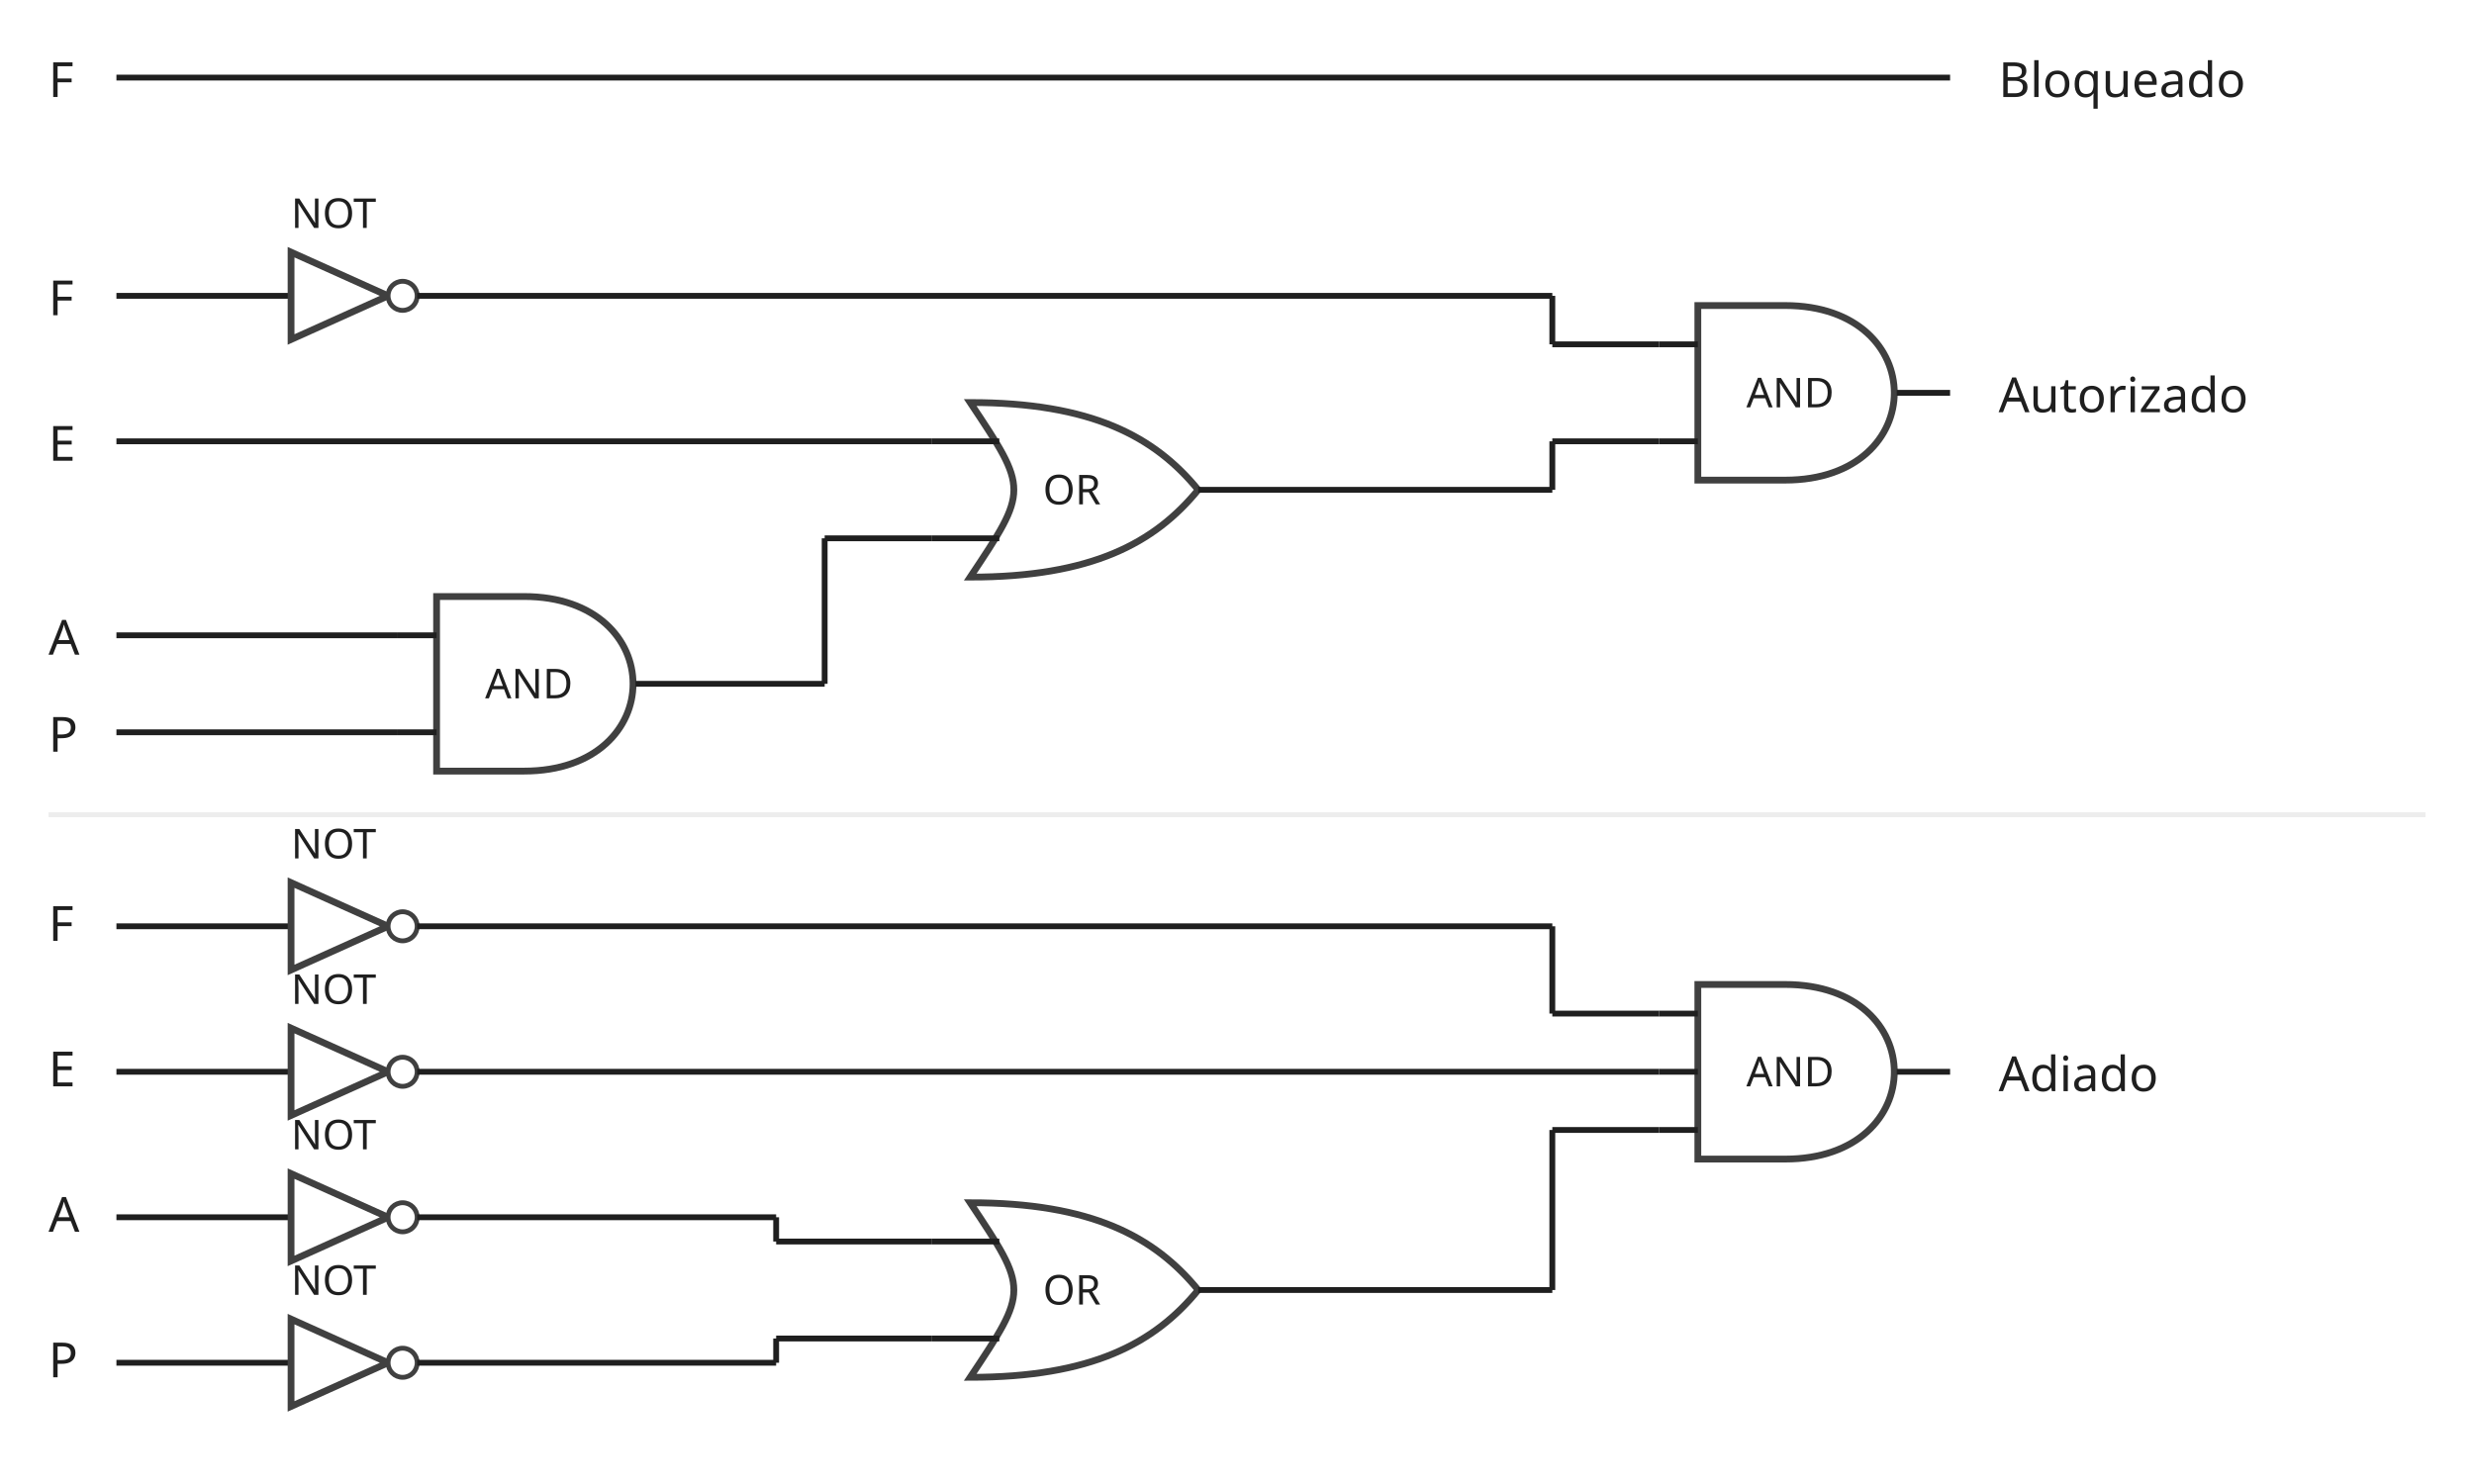
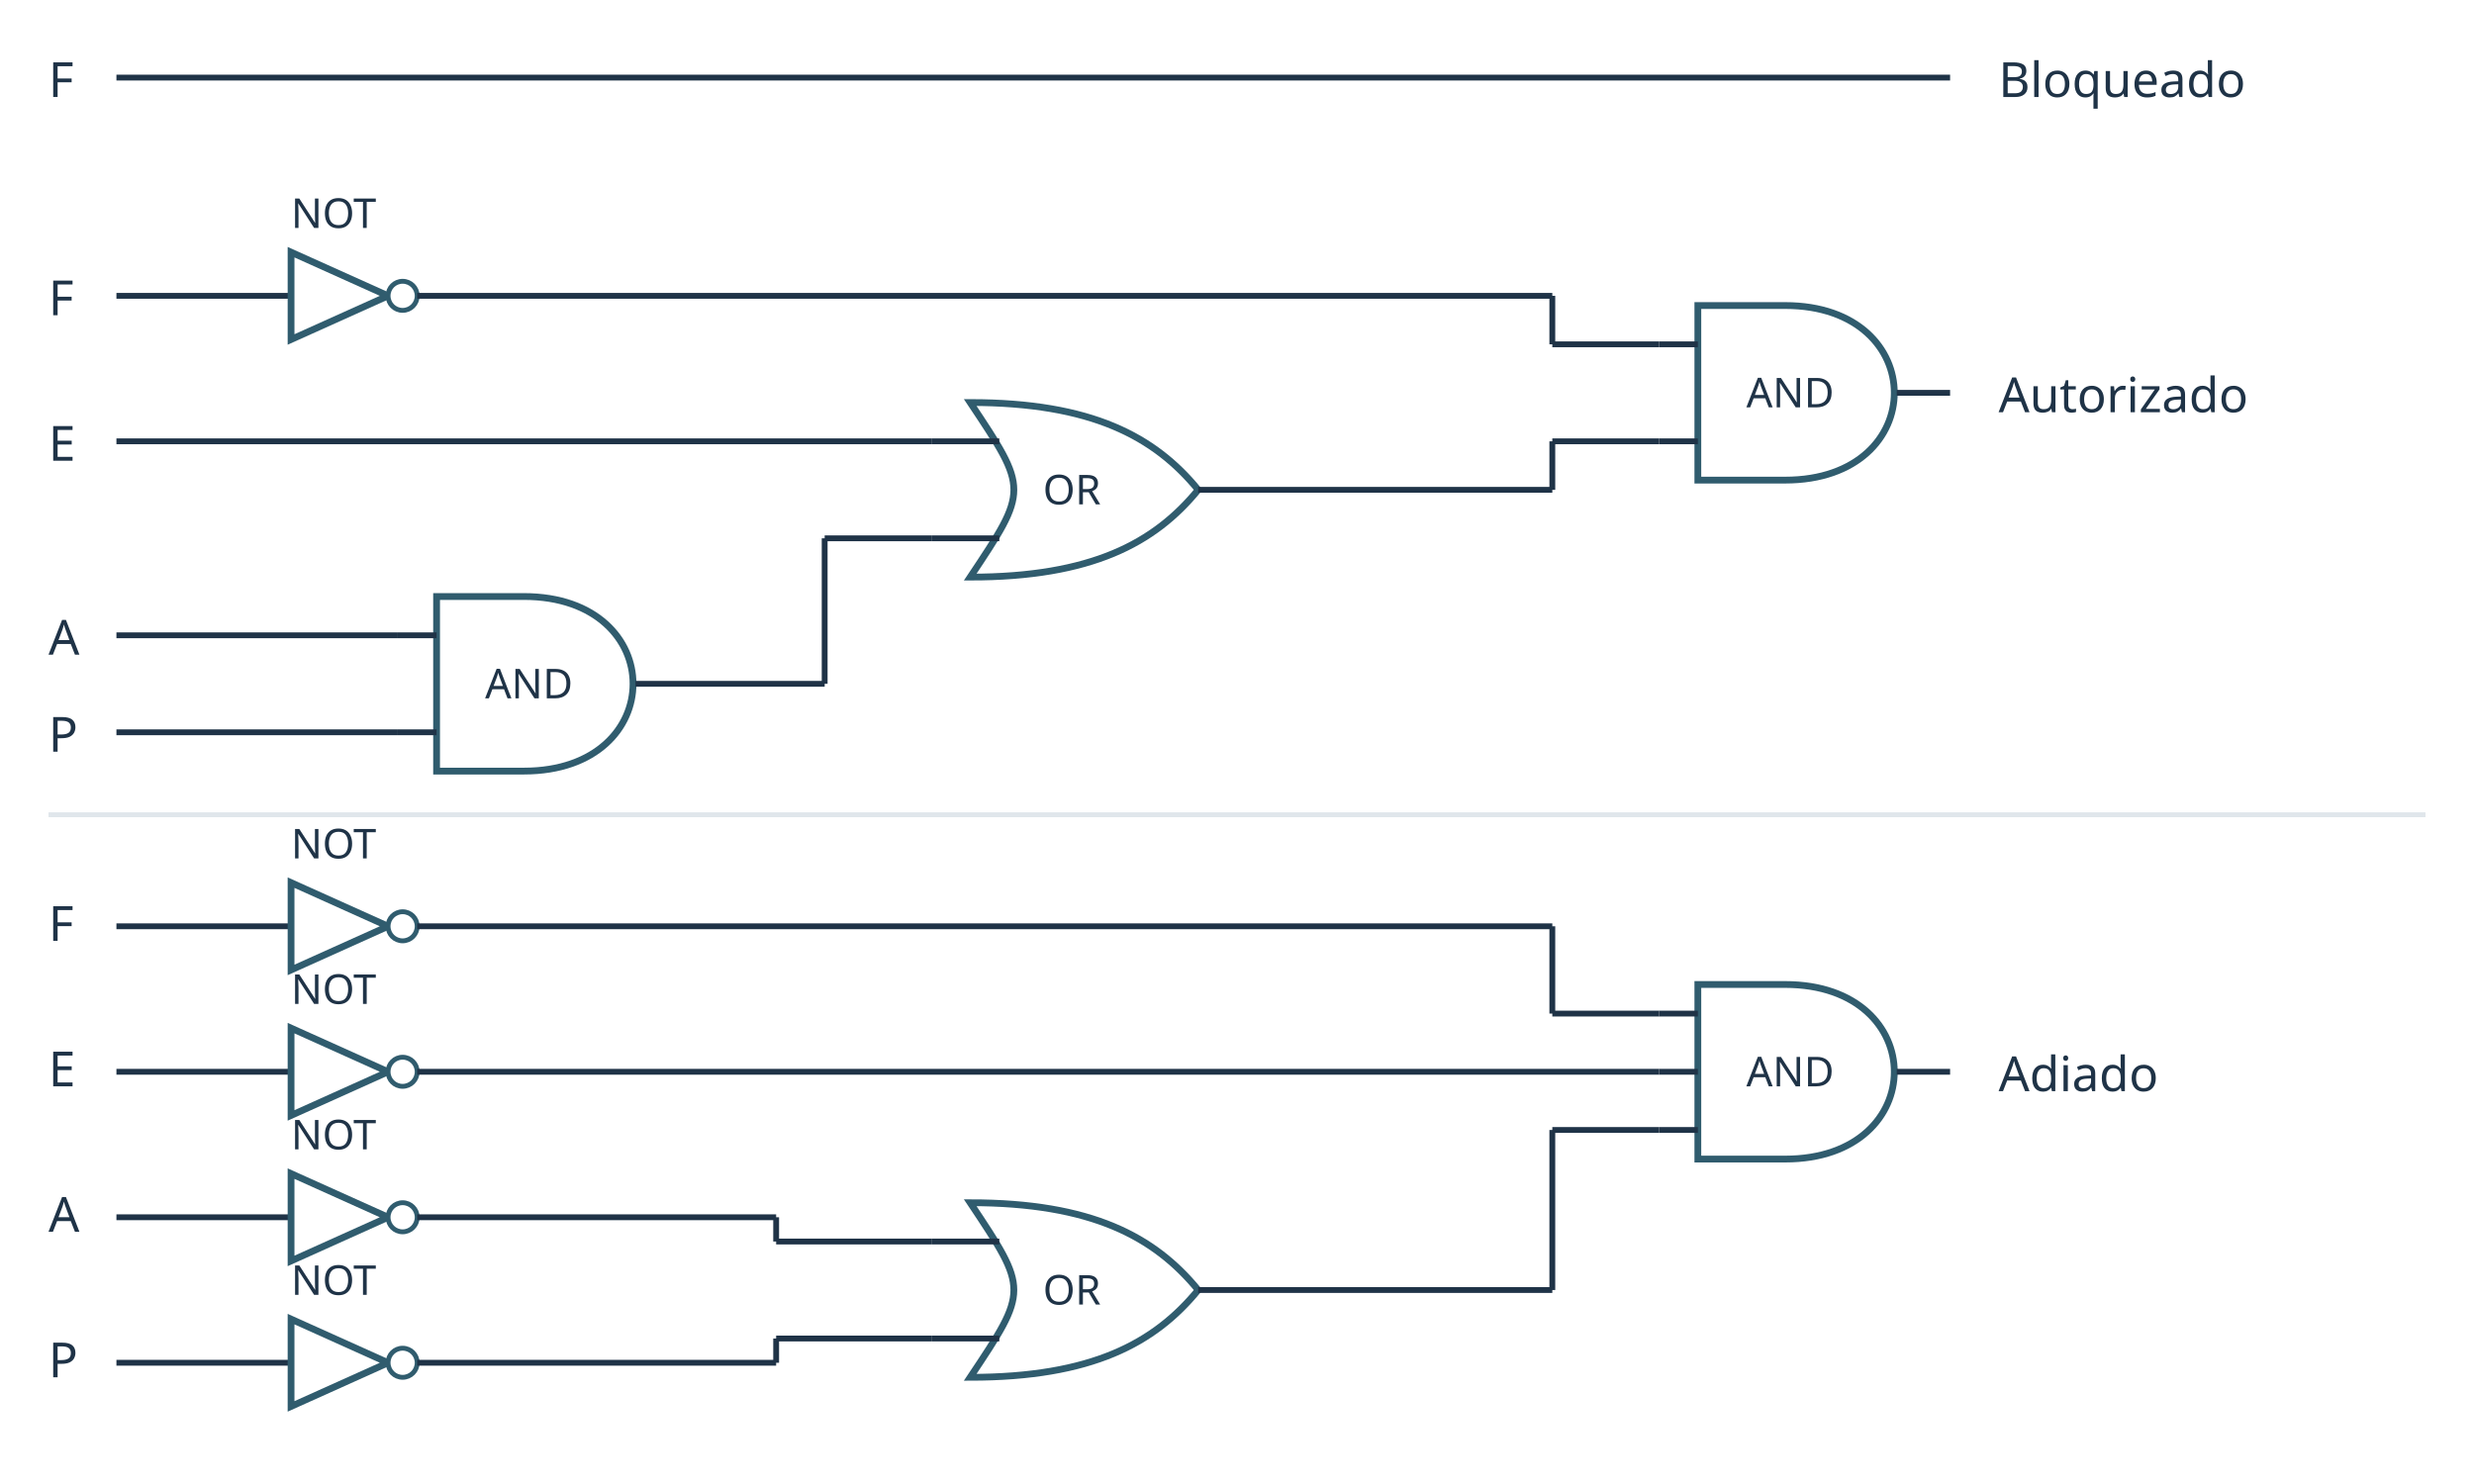
<svg xmlns="http://www.w3.org/2000/svg" width="510" height="306" preserveAspectRatio="xMinYMin meet" viewBox="0 0 510 306" version="1.0" fill-rule="evenodd">
  <clipPath id="clip">
    <rect x="0" y="0" width="510" height="306" />
  </clipPath>
  <g id="group" transform="scale(1,-1) translate(0,-306)" style="clip-path: url(#clip)">
    <g transform="">
      <g transform=" matrix(1,0,0,1,0,20)">
        <rect x="0" y="0" width="510" height="286" style="stroke: none; stroke-linecap: butt; stroke-width: 1; fill: rgb(100%,100%,100%); fill-rule: evenodd;" />
-         <text x="10" y="266" style="font-family: Times-Roman; font-size: 10px;fill: rgb(12%,12%,12%); stroke:none;" transform="translate(0,532) scale(1,-1)">F</text>
-         <path d="M 24,270 L 402,270 Z" style="stroke: rgb(12%,12%,12%); stroke-linecap: butt; stroke-width: 1.2;" />
-         <text x="412" y="266" style="font-family: Times-Roman; font-size: 10px;fill: rgb(12%,12%,12%); stroke:none;" transform="translate(0,532) scale(1,-1)">Bloqueado</text>
-         <text x="10" y="221" style="font-family: Times-Roman; font-size: 10px;fill: rgb(12%,12%,12%); stroke:none;" transform="translate(0,442) scale(1,-1)">F</text>
-         <path d="M 24,225 L 60,225 Z" style="stroke: rgb(12%,12%,12%); stroke-linecap: butt; stroke-width: 1.2;" />
-         <path d="M 60 216 L 60 234 L 80 225 Z " style="stroke: rgb(25%,25%,25%); stroke-linecap: butt; stroke-width: 1.4; fill: rgb(100%,100%,100%); fill-rule: evenodd;" />
-         <circle cx="83" cy="225" r="3" style="stroke: rgb(25%,25%,25%); stroke-linecap: butt; stroke-width: 1; fill: rgb(100%,100%,100%); fill-rule: evenodd;" />
-         <text x="60" y="239" style="font-family: Times-Roman; font-size: 8.5px;fill: rgb(12%,12%,12%); stroke:none;" transform="translate(0,478) scale(1,-1)">NOT</text>
-         <path d="M 86,225 L 320,225 Z" style="stroke: rgb(12%,12%,12%); stroke-linecap: butt; stroke-width: 1.2;" />
-         <path d="M 320,225 L 320,215 Z" style="stroke: rgb(12%,12%,12%); stroke-linecap: butt; stroke-width: 1.2;" />
-         <path d="M 320,215 L 342,215 Z" style="stroke: rgb(12%,12%,12%); stroke-linecap: butt; stroke-width: 1.2;" />
-         <text x="10" y="191" style="font-family: Times-Roman; font-size: 10px;fill: rgb(12%,12%,12%); stroke:none;" transform="translate(0,382) scale(1,-1)">E</text>
-         <path d="M 24,195 L 192,195 Z" style="stroke: rgb(12%,12%,12%); stroke-linecap: butt; stroke-width: 1.2;" />
-         <text x="10" y="151" style="font-family: Times-Roman; font-size: 10px;fill: rgb(12%,12%,12%); stroke:none;" transform="translate(0,302) scale(1,-1)">A</text>
-         <text x="10" y="131" style="font-family: Times-Roman; font-size: 10px;fill: rgb(12%,12%,12%); stroke:none;" transform="translate(0,262) scale(1,-1)">P</text>
-         <path d="M 24,155 L 82,155 Z" style="stroke: rgb(12%,12%,12%); stroke-linecap: butt; stroke-width: 1.2;" />
-         <path d="M 24,135 L 82,135 Z" style="stroke: rgb(12%,12%,12%); stroke-linecap: butt; stroke-width: 1.2;" />
-         <path d="M 90 127 L 90 163 L 108 163 C 138 163 138 127 108 127 Z " style="stroke: rgb(25%,25%,25%); stroke-linecap: butt; stroke-width: 1.4; fill: rgb(100%,100%,100%); fill-rule: evenodd;" />
-         <path d="M 82,135 L 90,135 Z" style="stroke: rgb(12%,12%,12%); stroke-linecap: butt; stroke-width: 1.2;" />
-         <path d="M 82,155 L 90,155 Z" style="stroke: rgb(12%,12%,12%); stroke-linecap: butt; stroke-width: 1.2;" />
-         <text x="100" y="142" style="font-family: Times-Roman; font-size: 8.5px;fill: rgb(12%,12%,12%); stroke:none;" transform="translate(0,284) scale(1,-1)">AND</text>
-         <path d="M 131,145 L 170,145 Z" style="stroke: rgb(12%,12%,12%); stroke-linecap: butt; stroke-width: 1.2;" />
-         <path d="M 170,145 L 170,175 Z" style="stroke: rgb(12%,12%,12%); stroke-linecap: butt; stroke-width: 1.2;" />
-         <path d="M 170,175 L 192,175 Z" style="stroke: rgb(12%,12%,12%); stroke-linecap: butt; stroke-width: 1.2;" />
-         <path d="M 200 167 C 212 185 212 185 200 203 C 225 203 238 196 247 185 C 238 174 225 167 200 167 Z " style="stroke: rgb(25%,25%,25%); stroke-linecap: butt; stroke-width: 1.4; fill: rgb(100%,100%,100%); fill-rule: evenodd;" />
-         <path d="M 192,175 L 206,175 Z" style="stroke: rgb(12%,12%,12%); stroke-linecap: butt; stroke-width: 1.2;" />
-         <path d="M 192,195 L 206,195 Z" style="stroke: rgb(12%,12%,12%); stroke-linecap: butt; stroke-width: 1.2;" />
-         <text x="215" y="182" style="font-family: Times-Roman; font-size: 8.5px;fill: rgb(12%,12%,12%); stroke:none;" transform="translate(0,364) scale(1,-1)">OR</text>
-         <path d="M 247,185 L 320,185 Z" style="stroke: rgb(12%,12%,12%); stroke-linecap: butt; stroke-width: 1.2;" />
-         <path d="M 320,185 L 320,195 Z" style="stroke: rgb(12%,12%,12%); stroke-linecap: butt; stroke-width: 1.2;" />
-         <path d="M 320,195 L 342,195 Z" style="stroke: rgb(12%,12%,12%); stroke-linecap: butt; stroke-width: 1.2;" />
-         <path d="M 350 187 L 350 223 L 368 223 C 398 223 398 187 368 187 Z " style="stroke: rgb(25%,25%,25%); stroke-linecap: butt; stroke-width: 1.4; fill: rgb(100%,100%,100%); fill-rule: evenodd;" />
-         <path d="M 342,195 L 350,195 Z" style="stroke: rgb(12%,12%,12%); stroke-linecap: butt; stroke-width: 1.2;" />
-         <path d="M 342,215 L 350,215 Z" style="stroke: rgb(12%,12%,12%); stroke-linecap: butt; stroke-width: 1.2;" />
-         <text x="360" y="202" style="font-family: Times-Roman; font-size: 8.5px;fill: rgb(12%,12%,12%); stroke:none;" transform="translate(0,404) scale(1,-1)">AND</text>
-         <path d="M 391,205 L 402,205 Z" style="stroke: rgb(12%,12%,12%); stroke-linecap: butt; stroke-width: 1.2;" />
-         <text x="412" y="201" style="font-family: Times-Roman; font-size: 10px;fill: rgb(12%,12%,12%); stroke:none;" transform="translate(0,402) scale(1,-1)">Autorizado</text>
-         <path d="M 10,118 L 500,118 Z" style="stroke: rgb(93%,93%,93%); stroke-linecap: butt; stroke-width: 1;" />
-         <text x="10" y="92" style="font-family: Times-Roman; font-size: 10px;fill: rgb(12%,12%,12%); stroke:none;" transform="translate(0,184) scale(1,-1)">F</text>
-         <path d="M 24,95 L 60,95 Z" style="stroke: rgb(12%,12%,12%); stroke-linecap: butt; stroke-width: 1.2;" />
-         <path d="M 60 86 L 60 104 L 80 95 Z " style="stroke: rgb(25%,25%,25%); stroke-linecap: butt; stroke-width: 1.4; fill: rgb(100%,100%,100%); fill-rule: evenodd;" />
-         <circle cx="83" cy="95" r="3" style="stroke: rgb(25%,25%,25%); stroke-linecap: butt; stroke-width: 1; fill: rgb(100%,100%,100%); fill-rule: evenodd;" />
-         <text x="60" y="109" style="font-family: Times-Roman; font-size: 8.5px;fill: rgb(12%,12%,12%); stroke:none;" transform="translate(0,218) scale(1,-1)">NOT</text>
-         <path d="M 86,95 L 320,95 Z" style="stroke: rgb(12%,12%,12%); stroke-linecap: butt; stroke-width: 1.2;" />
-         <path d="M 320,95 L 320,77 Z" style="stroke: rgb(12%,12%,12%); stroke-linecap: butt; stroke-width: 1.2;" />
-         <path d="M 320,77 L 342,77 Z" style="stroke: rgb(12%,12%,12%); stroke-linecap: butt; stroke-width: 1.2;" />
-         <text x="10" y="62" style="font-family: Times-Roman; font-size: 10px;fill: rgb(12%,12%,12%); stroke:none;" transform="translate(0,124) scale(1,-1)">E</text>
-         <path d="M 24,65 L 60,65 Z" style="stroke: rgb(12%,12%,12%); stroke-linecap: butt; stroke-width: 1.2;" />
-         <path d="M 60 56 L 60 74 L 80 65 Z " style="stroke: rgb(25%,25%,25%); stroke-linecap: butt; stroke-width: 1.4; fill: rgb(100%,100%,100%); fill-rule: evenodd;" />
-         <circle cx="83" cy="65" r="3" style="stroke: rgb(25%,25%,25%); stroke-linecap: butt; stroke-width: 1; fill: rgb(100%,100%,100%); fill-rule: evenodd;" />
-         <text x="60" y="79" style="font-family: Times-Roman; font-size: 8.5px;fill: rgb(12%,12%,12%); stroke:none;" transform="translate(0,158) scale(1,-1)">NOT</text>
-         <path d="M 86,65 L 342,65 Z" style="stroke: rgb(12%,12%,12%); stroke-linecap: butt; stroke-width: 1.2;" />
-         <text x="10" y="32" style="font-family: Times-Roman; font-size: 10px;fill: rgb(12%,12%,12%); stroke:none;" transform="translate(0,64) scale(1,-1)">A</text>
-         <path d="M 24,35 L 60,35 Z" style="stroke: rgb(12%,12%,12%); stroke-linecap: butt; stroke-width: 1.2;" />
-         <path d="M 60 26 L 60 44 L 80 35 Z " style="stroke: rgb(25%,25%,25%); stroke-linecap: butt; stroke-width: 1.4; fill: rgb(100%,100%,100%); fill-rule: evenodd;" />
-         <circle cx="83" cy="35" r="3" style="stroke: rgb(25%,25%,25%); stroke-linecap: butt; stroke-width: 1; fill: rgb(100%,100%,100%); fill-rule: evenodd;" />
-         <text x="60" y="49" style="font-family: Times-Roman; font-size: 8.5px;fill: rgb(12%,12%,12%); stroke:none;" transform="translate(0,98) scale(1,-1)">NOT</text>
-         <path d="M 86,35 L 160,35 Z" style="stroke: rgb(12%,12%,12%); stroke-linecap: butt; stroke-width: 1.2;" />
-         <path d="M 160,35 L 160,30 Z" style="stroke: rgb(12%,12%,12%); stroke-linecap: butt; stroke-width: 1.2;" />
-         <path d="M 160,30 L 192,30 Z" style="stroke: rgb(12%,12%,12%); stroke-linecap: butt; stroke-width: 1.2;" />
-         <text x="10" y="2" style="font-family: Times-Roman; font-size: 10px;fill: rgb(12%,12%,12%); stroke:none;" transform="translate(0,4) scale(1,-1)">P</text>
-         <path d="M 24,5 L 60,5 Z" style="stroke: rgb(12%,12%,12%); stroke-linecap: butt; stroke-width: 1.2;" />
-         <path d="M 60 -4 L 60 14 L 80 5 Z " style="stroke: rgb(25%,25%,25%); stroke-linecap: butt; stroke-width: 1.4; fill: rgb(100%,100%,100%); fill-rule: evenodd;" />
-         <circle cx="83" cy="5" r="3" style="stroke: rgb(25%,25%,25%); stroke-linecap: butt; stroke-width: 1; fill: rgb(100%,100%,100%); fill-rule: evenodd;" />
-         <text x="60" y="19" style="font-family: Times-Roman; font-size: 8.5px;fill: rgb(12%,12%,12%); stroke:none;" transform="translate(0,38) scale(1,-1)">NOT</text>
-         <path d="M 86,5 L 160,5 Z" style="stroke: rgb(12%,12%,12%); stroke-linecap: butt; stroke-width: 1.2;" />
-         <path d="M 160,5 L 160,10 Z" style="stroke: rgb(12%,12%,12%); stroke-linecap: butt; stroke-width: 1.2;" />
-         <path d="M 160,10 L 192,10 Z" style="stroke: rgb(12%,12%,12%); stroke-linecap: butt; stroke-width: 1.2;" />
-         <path d="M 200 2 C 212 20 212 20 200 38 C 225 38 238 31 247 20 C 238 9 225 2 200 2 Z " style="stroke: rgb(25%,25%,25%); stroke-linecap: butt; stroke-width: 1.4; fill: rgb(100%,100%,100%); fill-rule: evenodd;" />
-         <path d="M 192,10 L 206,10 Z" style="stroke: rgb(12%,12%,12%); stroke-linecap: butt; stroke-width: 1.2;" />
-         <path d="M 192,30 L 206,30 Z" style="stroke: rgb(12%,12%,12%); stroke-linecap: butt; stroke-width: 1.2;" />
-         <text x="215" y="17" style="font-family: Times-Roman; font-size: 8.5px;fill: rgb(12%,12%,12%); stroke:none;" transform="translate(0,34) scale(1,-1)">OR</text>
-         <path d="M 247,20 L 320,20 Z" style="stroke: rgb(12%,12%,12%); stroke-linecap: butt; stroke-width: 1.2;" />
-         <path d="M 320,20 L 320,53 Z" style="stroke: rgb(12%,12%,12%); stroke-linecap: butt; stroke-width: 1.2;" />
-         <path d="M 320,53 L 342,53 Z" style="stroke: rgb(12%,12%,12%); stroke-linecap: butt; stroke-width: 1.2;" />
-         <path d="M 350 47 L 350 83 L 368 83 C 398 83 398 47 368 47 Z " style="stroke: rgb(25%,25%,25%); stroke-linecap: butt; stroke-width: 1.4; fill: rgb(100%,100%,100%); fill-rule: evenodd;" />
-         <path d="M 342,53 L 350,53 Z" style="stroke: rgb(12%,12%,12%); stroke-linecap: butt; stroke-width: 1.2;" />
-         <path d="M 342,65 L 350,65 Z" style="stroke: rgb(12%,12%,12%); stroke-linecap: butt; stroke-width: 1.2;" />
-         <path d="M 342,77 L 350,77 Z" style="stroke: rgb(12%,12%,12%); stroke-linecap: butt; stroke-width: 1.2;" />
-         <text x="360" y="62" style="font-family: Times-Roman; font-size: 8.5px;fill: rgb(12%,12%,12%); stroke:none;" transform="translate(0,124) scale(1,-1)">AND</text>
-         <path d="M 391,65 L 402,65 Z" style="stroke: rgb(12%,12%,12%); stroke-linecap: butt; stroke-width: 1.2;" />
-         <text x="412" y="61" style="font-family: Times-Roman; font-size: 10px;fill: rgb(12%,12%,12%); stroke:none;" transform="translate(0,122) scale(1,-1)">Adiado</text>
+         <text x="10" y="266" style="font-family: Times-Roman; font-size: 10px;fill: rgb(12%,20%,28%); stroke:none;" transform="translate(0,532) scale(1,-1)">F</text>
+         <path d="M 24,270 L 402,270 Z" style="stroke: rgb(12%,20%,28%); stroke-linecap: butt; stroke-width: 1.2;" />
+         <text x="412" y="266" style="font-family: Times-Roman; font-size: 10px;fill: rgb(12%,20%,28%); stroke:none;" transform="translate(0,532) scale(1,-1)">Bloqueado</text>
+         <text x="10" y="221" style="font-family: Times-Roman; font-size: 10px;fill: rgb(12%,20%,28%); stroke:none;" transform="translate(0,442) scale(1,-1)">F</text>
+         <path d="M 24,225 L 60,225 Z" style="stroke: rgb(12%,20%,28%); stroke-linecap: butt; stroke-width: 1.2;" />
+         <path d="M 60 216 L 60 234 L 80 225 Z " style="stroke: rgb(19%,36%,43%); stroke-linecap: butt; stroke-width: 1.4; fill: rgb(100%,100%,100%); fill-rule: evenodd;" />
+         <circle cx="83" cy="225" r="3" style="stroke: rgb(19%,36%,43%); stroke-linecap: butt; stroke-width: 1; fill: rgb(100%,100%,100%); fill-rule: evenodd;" />
+         <text x="60" y="239" style="font-family: Times-Roman; font-size: 8.5px;fill: rgb(12%,20%,28%); stroke:none;" transform="translate(0,478) scale(1,-1)">NOT</text>
+         <path d="M 86,225 L 320,225 Z" style="stroke: rgb(12%,20%,28%); stroke-linecap: butt; stroke-width: 1.2;" />
+         <path d="M 320,225 L 320,215 Z" style="stroke: rgb(12%,20%,28%); stroke-linecap: butt; stroke-width: 1.2;" />
+         <path d="M 320,215 L 342,215 Z" style="stroke: rgb(12%,20%,28%); stroke-linecap: butt; stroke-width: 1.2;" />
+         <text x="10" y="191" style="font-family: Times-Roman; font-size: 10px;fill: rgb(12%,20%,28%); stroke:none;" transform="translate(0,382) scale(1,-1)">E</text>
+         <path d="M 24,195 L 192,195 Z" style="stroke: rgb(12%,20%,28%); stroke-linecap: butt; stroke-width: 1.2;" />
+         <text x="10" y="151" style="font-family: Times-Roman; font-size: 10px;fill: rgb(12%,20%,28%); stroke:none;" transform="translate(0,302) scale(1,-1)">A</text>
+         <text x="10" y="131" style="font-family: Times-Roman; font-size: 10px;fill: rgb(12%,20%,28%); stroke:none;" transform="translate(0,262) scale(1,-1)">P</text>
+         <path d="M 24,155 L 82,155 Z" style="stroke: rgb(12%,20%,28%); stroke-linecap: butt; stroke-width: 1.2;" />
+         <path d="M 24,135 L 82,135 Z" style="stroke: rgb(12%,20%,28%); stroke-linecap: butt; stroke-width: 1.2;" />
+         <path d="M 90 127 L 90 163 L 108 163 C 138 163 138 127 108 127 Z " style="stroke: rgb(19%,36%,43%); stroke-linecap: butt; stroke-width: 1.4; fill: rgb(100%,100%,100%); fill-rule: evenodd;" />
+         <path d="M 82,135 L 90,135 Z" style="stroke: rgb(12%,20%,28%); stroke-linecap: butt; stroke-width: 1.2;" />
+         <path d="M 82,155 L 90,155 Z" style="stroke: rgb(12%,20%,28%); stroke-linecap: butt; stroke-width: 1.2;" />
+         <text x="100" y="142" style="font-family: Times-Roman; font-size: 8.5px;fill: rgb(12%,20%,28%); stroke:none;" transform="translate(0,284) scale(1,-1)">AND</text>
+         <path d="M 131,145 L 170,145 Z" style="stroke: rgb(12%,20%,28%); stroke-linecap: butt; stroke-width: 1.2;" />
+         <path d="M 170,145 L 170,175 Z" style="stroke: rgb(12%,20%,28%); stroke-linecap: butt; stroke-width: 1.2;" />
+         <path d="M 170,175 L 192,175 Z" style="stroke: rgb(12%,20%,28%); stroke-linecap: butt; stroke-width: 1.2;" />
+         <path d="M 200 167 C 212 185 212 185 200 203 C 225 203 238 196 247 185 C 238 174 225 167 200 167 Z " style="stroke: rgb(19%,36%,43%); stroke-linecap: butt; stroke-width: 1.4; fill: rgb(100%,100%,100%); fill-rule: evenodd;" />
+         <path d="M 192,175 L 206,175 Z" style="stroke: rgb(12%,20%,28%); stroke-linecap: butt; stroke-width: 1.2;" />
+         <path d="M 192,195 L 206,195 Z" style="stroke: rgb(12%,20%,28%); stroke-linecap: butt; stroke-width: 1.2;" />
+         <text x="215" y="182" style="font-family: Times-Roman; font-size: 8.5px;fill: rgb(12%,20%,28%); stroke:none;" transform="translate(0,364) scale(1,-1)">OR</text>
+         <path d="M 247,185 L 320,185 Z" style="stroke: rgb(12%,20%,28%); stroke-linecap: butt; stroke-width: 1.2;" />
+         <path d="M 320,185 L 320,195 Z" style="stroke: rgb(12%,20%,28%); stroke-linecap: butt; stroke-width: 1.2;" />
+         <path d="M 320,195 L 342,195 Z" style="stroke: rgb(12%,20%,28%); stroke-linecap: butt; stroke-width: 1.2;" />
+         <path d="M 350 187 L 350 223 L 368 223 C 398 223 398 187 368 187 Z " style="stroke: rgb(19%,36%,43%); stroke-linecap: butt; stroke-width: 1.4; fill: rgb(100%,100%,100%); fill-rule: evenodd;" />
+         <path d="M 342,195 L 350,195 Z" style="stroke: rgb(12%,20%,28%); stroke-linecap: butt; stroke-width: 1.2;" />
+         <path d="M 342,215 L 350,215 Z" style="stroke: rgb(12%,20%,28%); stroke-linecap: butt; stroke-width: 1.2;" />
+         <text x="360" y="202" style="font-family: Times-Roman; font-size: 8.5px;fill: rgb(12%,20%,28%); stroke:none;" transform="translate(0,404) scale(1,-1)">AND</text>
+         <path d="M 391,205 L 402,205 Z" style="stroke: rgb(12%,20%,28%); stroke-linecap: butt; stroke-width: 1.2;" />
+         <text x="412" y="201" style="font-family: Times-Roman; font-size: 10px;fill: rgb(12%,20%,28%); stroke:none;" transform="translate(0,402) scale(1,-1)">Autorizado</text>
+         <path d="M 10,118 L 500,118 Z" style="stroke: rgb(88%,90%,92%); stroke-linecap: butt; stroke-width: 1;" />
+         <text x="10" y="92" style="font-family: Times-Roman; font-size: 10px;fill: rgb(12%,20%,28%); stroke:none;" transform="translate(0,184) scale(1,-1)">F</text>
+         <path d="M 24,95 L 60,95 Z" style="stroke: rgb(12%,20%,28%); stroke-linecap: butt; stroke-width: 1.2;" />
+         <path d="M 60 86 L 60 104 L 80 95 Z " style="stroke: rgb(19%,36%,43%); stroke-linecap: butt; stroke-width: 1.4; fill: rgb(100%,100%,100%); fill-rule: evenodd;" />
+         <circle cx="83" cy="95" r="3" style="stroke: rgb(19%,36%,43%); stroke-linecap: butt; stroke-width: 1; fill: rgb(100%,100%,100%); fill-rule: evenodd;" />
+         <text x="60" y="109" style="font-family: Times-Roman; font-size: 8.5px;fill: rgb(12%,20%,28%); stroke:none;" transform="translate(0,218) scale(1,-1)">NOT</text>
+         <path d="M 86,95 L 320,95 Z" style="stroke: rgb(12%,20%,28%); stroke-linecap: butt; stroke-width: 1.2;" />
+         <path d="M 320,95 L 320,77 Z" style="stroke: rgb(12%,20%,28%); stroke-linecap: butt; stroke-width: 1.2;" />
+         <path d="M 320,77 L 342,77 Z" style="stroke: rgb(12%,20%,28%); stroke-linecap: butt; stroke-width: 1.2;" />
+         <text x="10" y="62" style="font-family: Times-Roman; font-size: 10px;fill: rgb(12%,20%,28%); stroke:none;" transform="translate(0,124) scale(1,-1)">E</text>
+         <path d="M 24,65 L 60,65 Z" style="stroke: rgb(12%,20%,28%); stroke-linecap: butt; stroke-width: 1.2;" />
+         <path d="M 60 56 L 60 74 L 80 65 Z " style="stroke: rgb(19%,36%,43%); stroke-linecap: butt; stroke-width: 1.4; fill: rgb(100%,100%,100%); fill-rule: evenodd;" />
+         <circle cx="83" cy="65" r="3" style="stroke: rgb(19%,36%,43%); stroke-linecap: butt; stroke-width: 1; fill: rgb(100%,100%,100%); fill-rule: evenodd;" />
+         <text x="60" y="79" style="font-family: Times-Roman; font-size: 8.5px;fill: rgb(12%,20%,28%); stroke:none;" transform="translate(0,158) scale(1,-1)">NOT</text>
+         <path d="M 86,65 L 342,65 Z" style="stroke: rgb(12%,20%,28%); stroke-linecap: butt; stroke-width: 1.2;" />
+         <text x="10" y="32" style="font-family: Times-Roman; font-size: 10px;fill: rgb(12%,20%,28%); stroke:none;" transform="translate(0,64) scale(1,-1)">A</text>
+         <path d="M 24,35 L 60,35 Z" style="stroke: rgb(12%,20%,28%); stroke-linecap: butt; stroke-width: 1.2;" />
+         <path d="M 60 26 L 60 44 L 80 35 Z " style="stroke: rgb(19%,36%,43%); stroke-linecap: butt; stroke-width: 1.4; fill: rgb(100%,100%,100%); fill-rule: evenodd;" />
+         <circle cx="83" cy="35" r="3" style="stroke: rgb(19%,36%,43%); stroke-linecap: butt; stroke-width: 1; fill: rgb(100%,100%,100%); fill-rule: evenodd;" />
+         <text x="60" y="49" style="font-family: Times-Roman; font-size: 8.5px;fill: rgb(12%,20%,28%); stroke:none;" transform="translate(0,98) scale(1,-1)">NOT</text>
+         <path d="M 86,35 L 160,35 Z" style="stroke: rgb(12%,20%,28%); stroke-linecap: butt; stroke-width: 1.2;" />
+         <path d="M 160,35 L 160,30 Z" style="stroke: rgb(12%,20%,28%); stroke-linecap: butt; stroke-width: 1.2;" />
+         <path d="M 160,30 L 192,30 Z" style="stroke: rgb(12%,20%,28%); stroke-linecap: butt; stroke-width: 1.2;" />
+         <text x="10" y="2" style="font-family: Times-Roman; font-size: 10px;fill: rgb(12%,20%,28%); stroke:none;" transform="translate(0,4) scale(1,-1)">P</text>
+         <path d="M 24,5 L 60,5 Z" style="stroke: rgb(12%,20%,28%); stroke-linecap: butt; stroke-width: 1.2;" />
+         <path d="M 60 -4 L 60 14 L 80 5 Z " style="stroke: rgb(19%,36%,43%); stroke-linecap: butt; stroke-width: 1.4; fill: rgb(100%,100%,100%); fill-rule: evenodd;" />
+         <circle cx="83" cy="5" r="3" style="stroke: rgb(19%,36%,43%); stroke-linecap: butt; stroke-width: 1; fill: rgb(100%,100%,100%); fill-rule: evenodd;" />
+         <text x="60" y="19" style="font-family: Times-Roman; font-size: 8.5px;fill: rgb(12%,20%,28%); stroke:none;" transform="translate(0,38) scale(1,-1)">NOT</text>
+         <path d="M 86,5 L 160,5 Z" style="stroke: rgb(12%,20%,28%); stroke-linecap: butt; stroke-width: 1.2;" />
+         <path d="M 160,5 L 160,10 Z" style="stroke: rgb(12%,20%,28%); stroke-linecap: butt; stroke-width: 1.2;" />
+         <path d="M 160,10 L 192,10 Z" style="stroke: rgb(12%,20%,28%); stroke-linecap: butt; stroke-width: 1.2;" />
+         <path d="M 200 2 C 212 20 212 20 200 38 C 225 38 238 31 247 20 C 238 9 225 2 200 2 Z " style="stroke: rgb(19%,36%,43%); stroke-linecap: butt; stroke-width: 1.4; fill: rgb(100%,100%,100%); fill-rule: evenodd;" />
+         <path d="M 192,10 L 206,10 Z" style="stroke: rgb(12%,20%,28%); stroke-linecap: butt; stroke-width: 1.2;" />
+         <path d="M 192,30 L 206,30 Z" style="stroke: rgb(12%,20%,28%); stroke-linecap: butt; stroke-width: 1.2;" />
+         <text x="215" y="17" style="font-family: Times-Roman; font-size: 8.5px;fill: rgb(12%,20%,28%); stroke:none;" transform="translate(0,34) scale(1,-1)">OR</text>
+         <path d="M 247,20 L 320,20 Z" style="stroke: rgb(12%,20%,28%); stroke-linecap: butt; stroke-width: 1.2;" />
+         <path d="M 320,20 L 320,53 Z" style="stroke: rgb(12%,20%,28%); stroke-linecap: butt; stroke-width: 1.2;" />
+         <path d="M 320,53 L 342,53 Z" style="stroke: rgb(12%,20%,28%); stroke-linecap: butt; stroke-width: 1.2;" />
+         <path d="M 350 47 L 350 83 L 368 83 C 398 83 398 47 368 47 Z " style="stroke: rgb(19%,36%,43%); stroke-linecap: butt; stroke-width: 1.4; fill: rgb(100%,100%,100%); fill-rule: evenodd;" />
+         <path d="M 342,53 L 350,53 Z" style="stroke: rgb(12%,20%,28%); stroke-linecap: butt; stroke-width: 1.2;" />
+         <path d="M 342,65 L 350,65 Z" style="stroke: rgb(12%,20%,28%); stroke-linecap: butt; stroke-width: 1.2;" />
+         <path d="M 342,77 L 350,77 Z" style="stroke: rgb(12%,20%,28%); stroke-linecap: butt; stroke-width: 1.2;" />
+         <text x="360" y="62" style="font-family: Times-Roman; font-size: 8.5px;fill: rgb(12%,20%,28%); stroke:none;" transform="translate(0,124) scale(1,-1)">AND</text>
+         <path d="M 391,65 L 402,65 Z" style="stroke: rgb(12%,20%,28%); stroke-linecap: butt; stroke-width: 1.2;" />
+         <text x="412" y="61" style="font-family: Times-Roman; font-size: 10px;fill: rgb(12%,20%,28%); stroke:none;" transform="translate(0,122) scale(1,-1)">Adiado</text>
      </g>
    </g>
  </g>
</svg>
